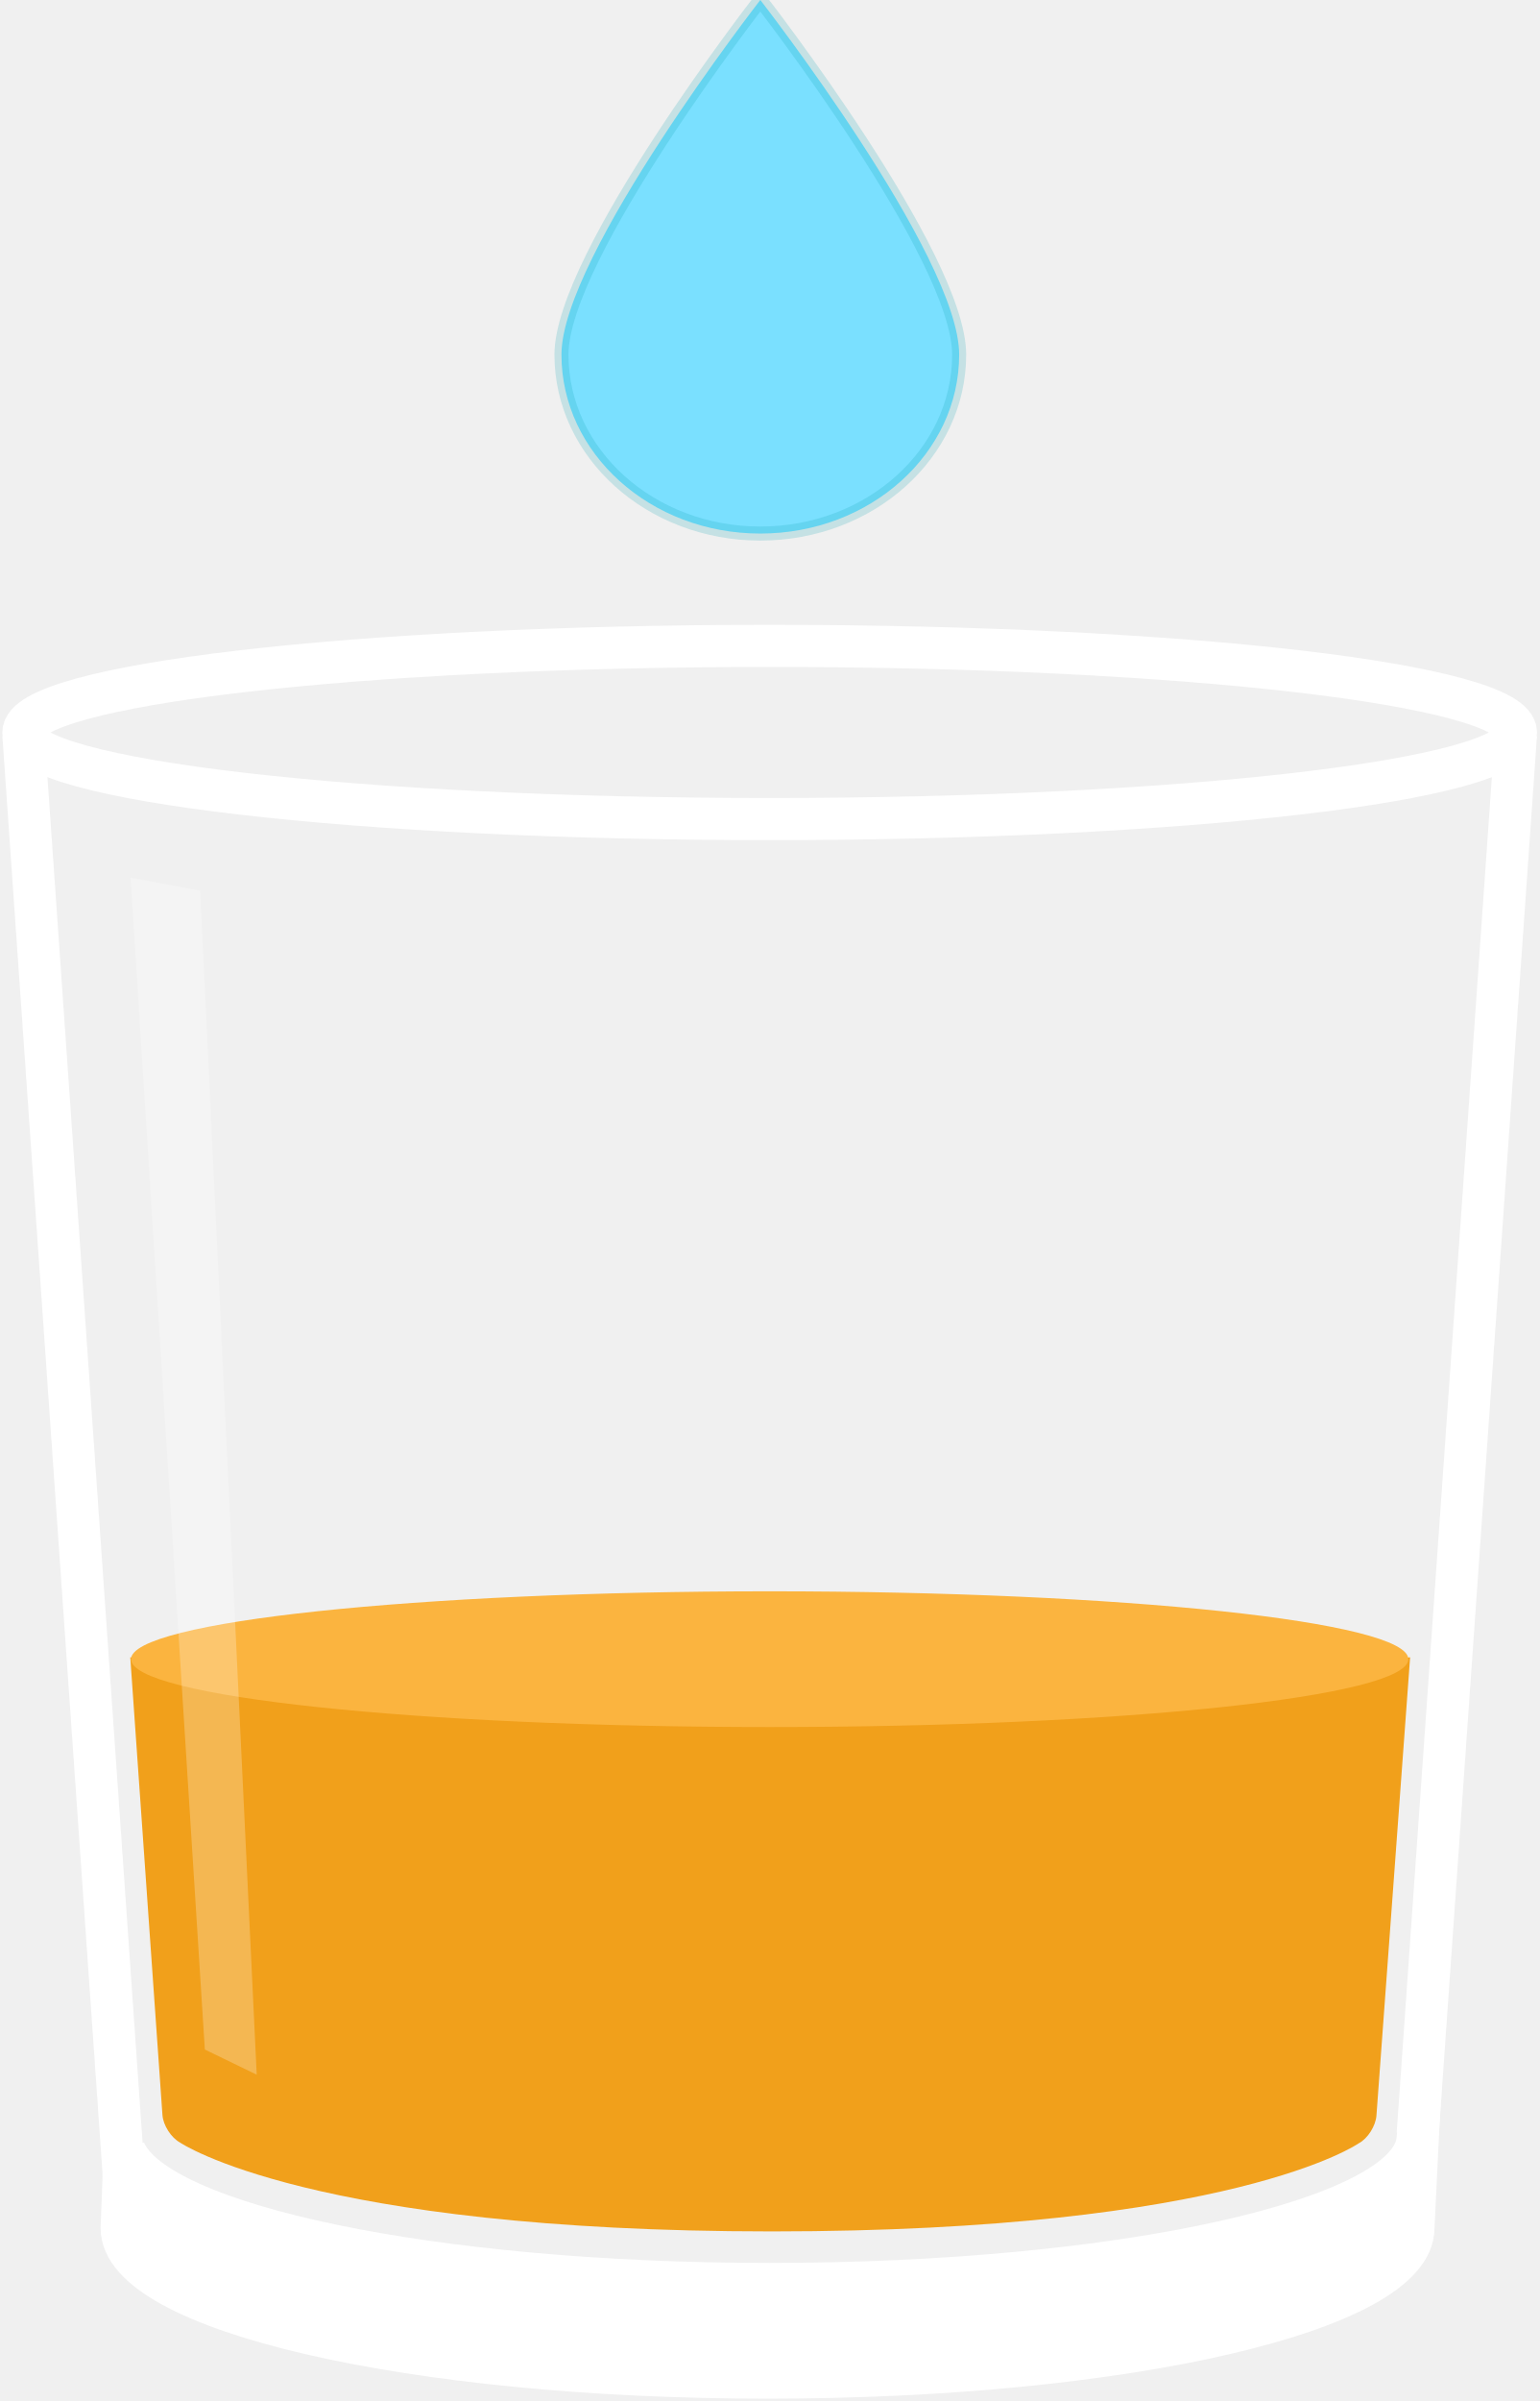
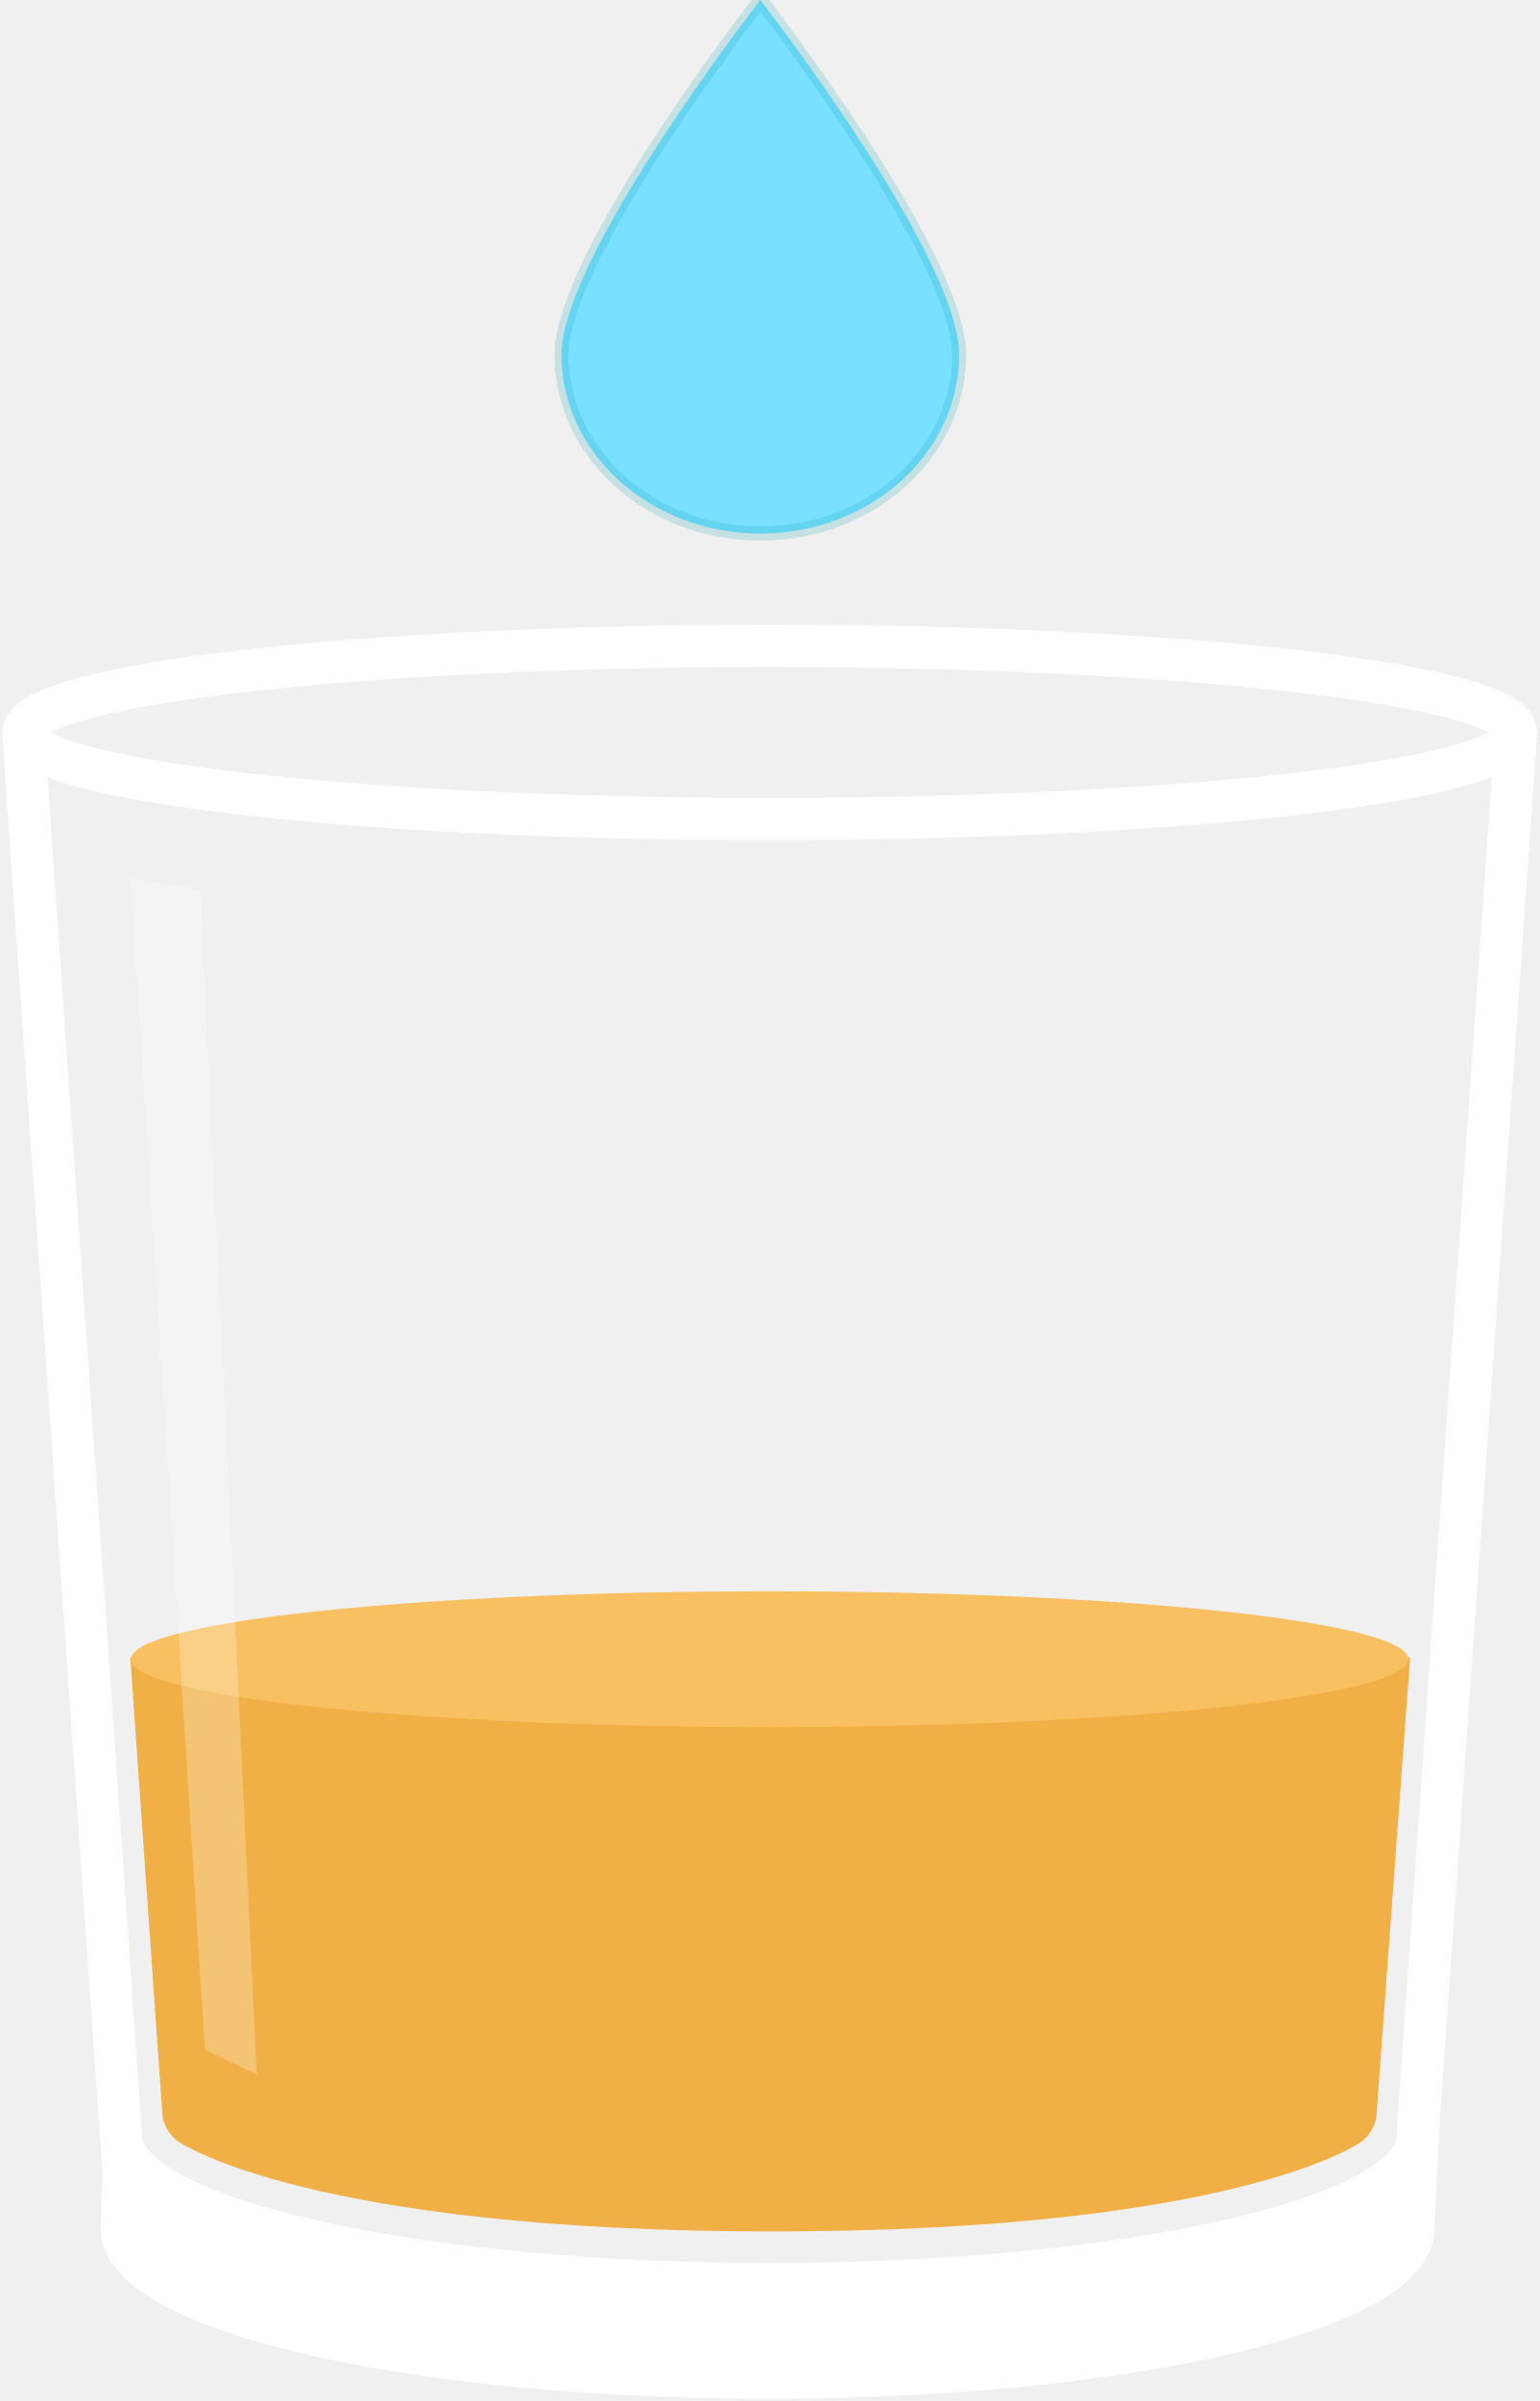
<svg xmlns="http://www.w3.org/2000/svg" width="329px" height="513px" viewBox="0 0 329 513" version="1.1">
-   <description>Created with Sketch (http://www.bohemiancoding.com/sketch)</description>
  <defs />
  <g id="Page-1" stroke="none" stroke-width="1" fill="none" fill-rule="evenodd">
-     <g id="vesiviski" transform="translate(-73, -39)">
-       <g id="Image" transform="translate(78, 39)">
-         <g id="Glass" transform="translate(0, 138)" stroke="#FFFFFF" stroke-width="9">
+     <g id="vesiviski" transform="translate(-73.0, -39.0)">
+       <g id="Image" transform="translate(78.0, 39.0)">
+         <g id="Glass" transform="translate(0.0, 138.0)" stroke="#FFFFFF" stroke-width="9">
          <path d="M21.628,321.519 L21,338.043 C21,355.692 82.804,370 159.044,370 C235.284,370 297.088,355.692 297.088,338.043 L298,319.248 L297.96,319.269 C296.165,336.31 234.862,350 159.5,350 C87.486,350 28.309,337.5 21.628,321.519 L21.628,321.519 Z" id="Oval-1-copy-2" fill="#FFFFFF" />
          <path d="M319,18.5 C319,8.283 247.589,0 159.5,0 C71.411,0 0,8.283 0,18.5 C0,28.717 71.411,37 159.5,37 C247.589,37 319,28.717 319,18.5 Z" id="Oval-1" />
          <path d="M0,19 L21.5,327.5" id="Path-1" />
          <path d="M319,19 L298,318" id="Path-1-copy" />
        </g>
-         <g id="Whisky" transform="translate(23, 340)">
+         <g id="Whisky" transform="translate(23.0, 340.0)" opacity=".8">
          <path d="M136.945,25.246 C182.221,25.246 273.383,14.098 273.383,14.098 L266.185,112.005 C266.023,114.212 264.351,116.919 262.393,117.944 C262.393,117.944 235.637,136.766 136.945,136.766 C38.254,136.766 10.497,117.79 10.497,117.79 C8.566,116.736 6.874,114.093 6.719,111.891 L-0.159,14.098 C-0.159,14.098 91.263,25.246 136.945,25.246 Z" id="Path-4" fill="#F1A01B" />
          <ellipse id="Oval-1" fill="#FBB43F" cx="136.5" cy="14.5" rx="136.5" ry="14.5" />
        </g>
        <path d="M200,75.768 C200,54.654 157.5,0 157.5,0 C157.5,0 115,54.654 115,75.768 C115,96.883 134.028,114 157.5,114 C180.972,114 200,96.883 200,75.768 Z" id="Drop" stroke-opacity="0.184" stroke="#08A0B2" stroke-width="3" fill="#7AE0FF" />
        <path d="M22.898,187.512 L37.793,190.289 L49.867,443.281 L38.781,437.902 L22.898,187.512 Z" id="Highlight" fill-opacity="0.244" fill="#FFFFFF" />
      </g>
    </g>
  </g>
</svg>
